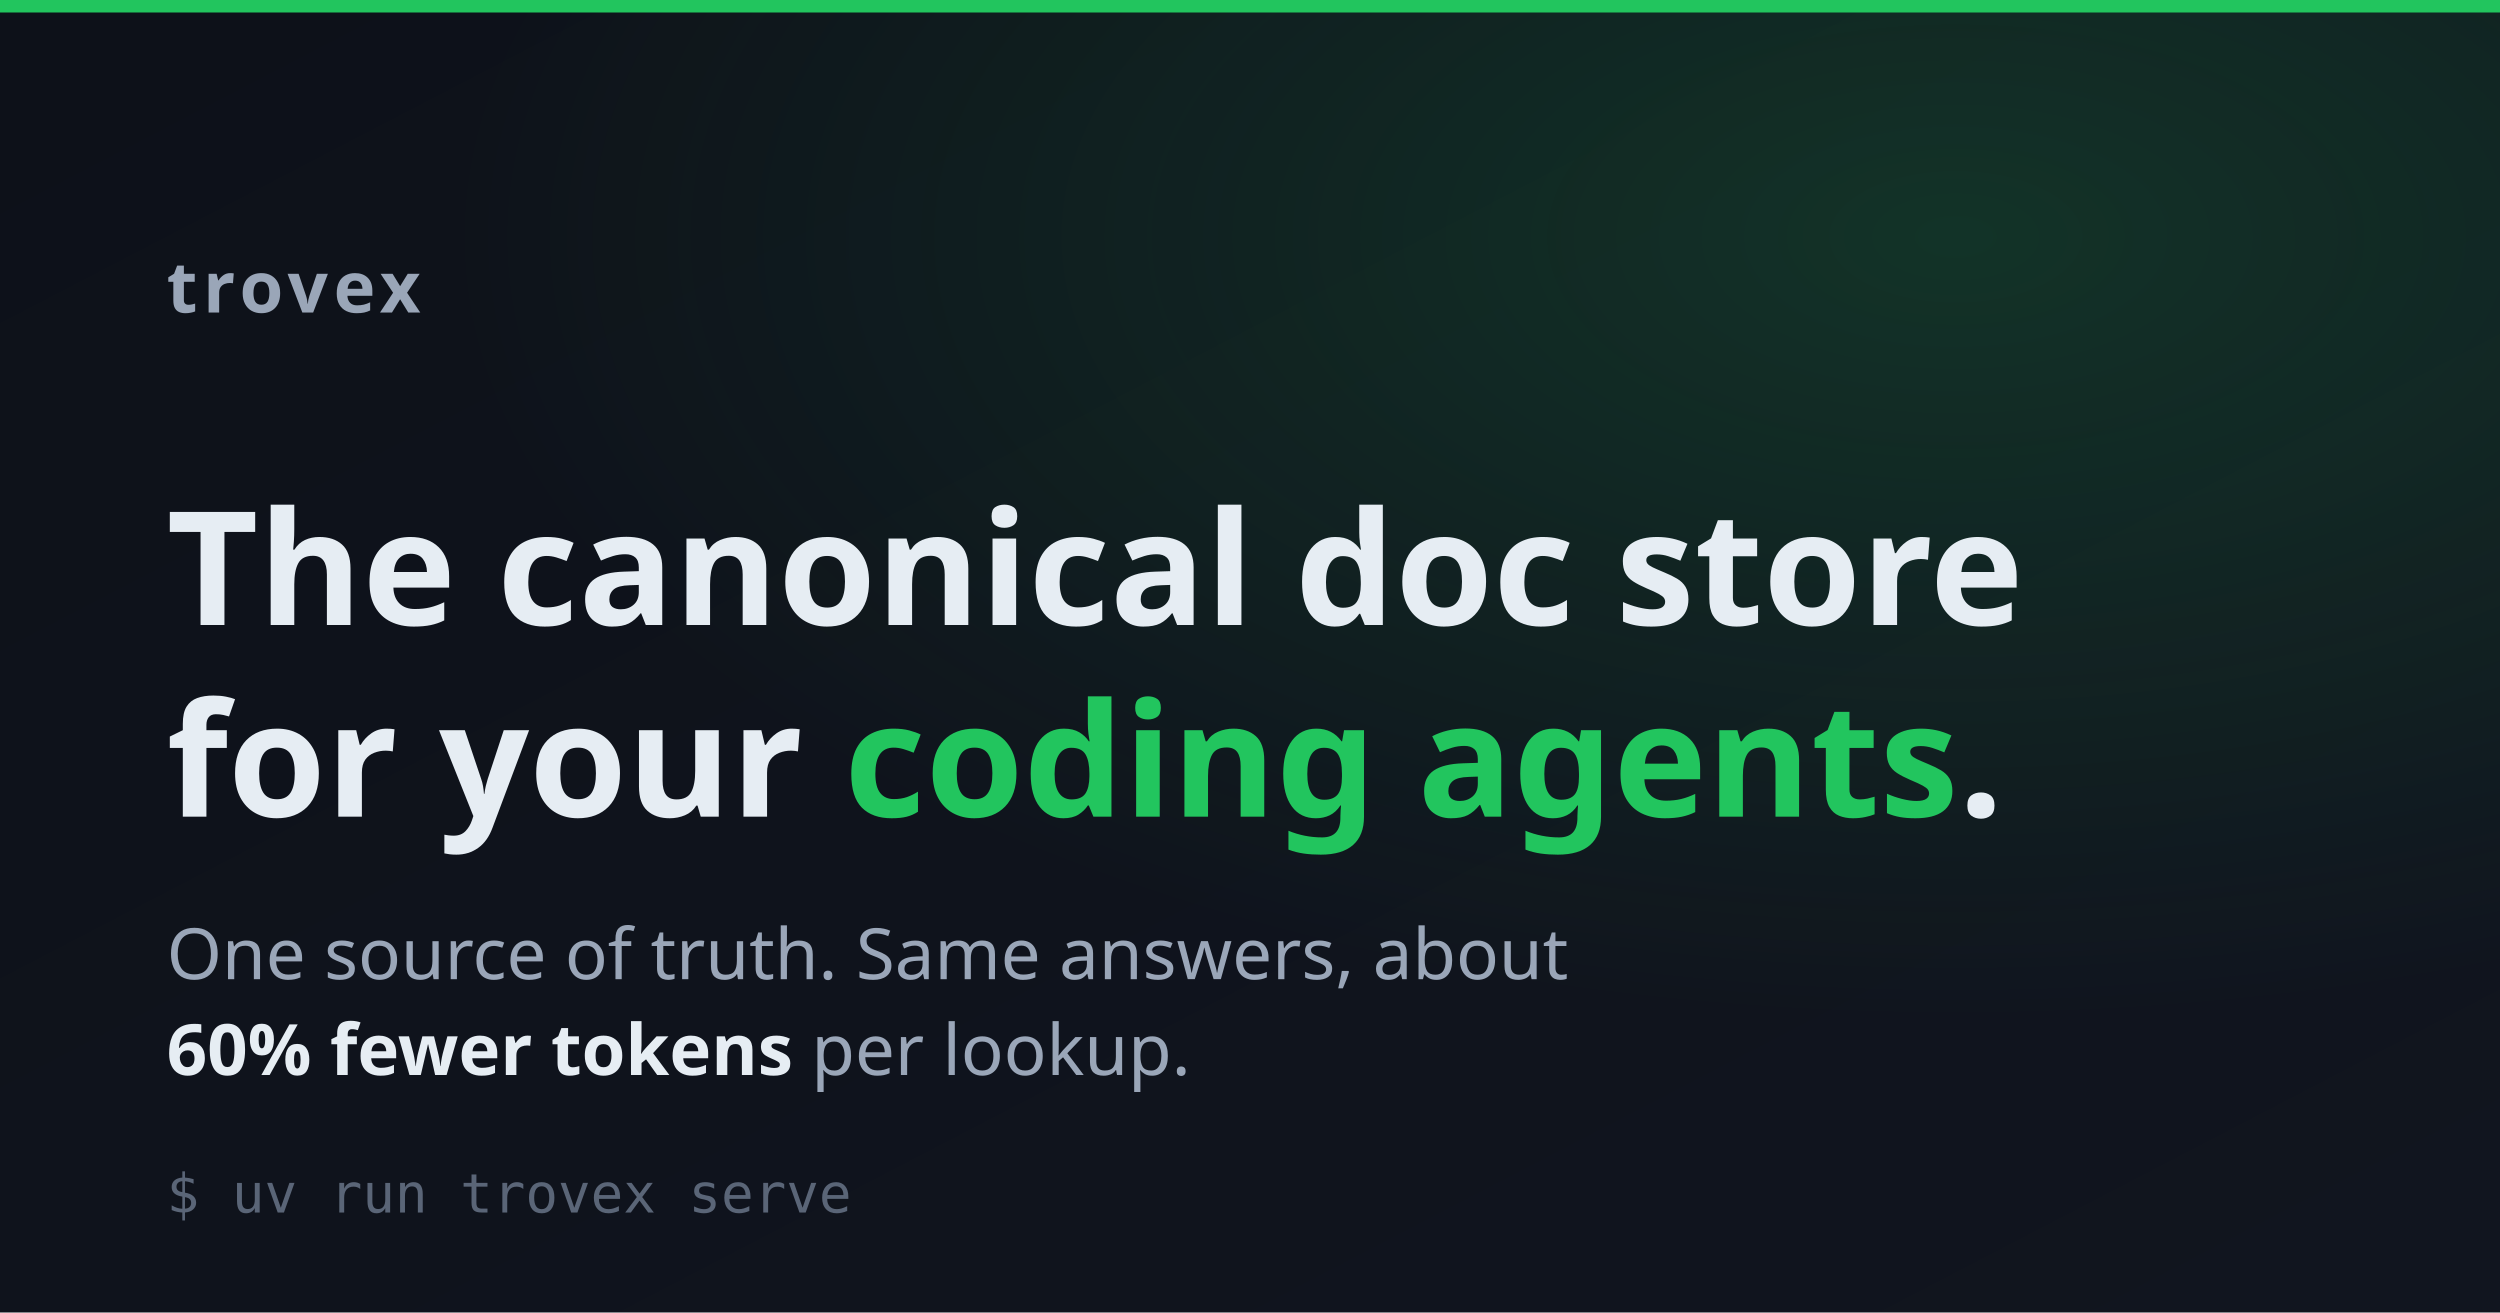
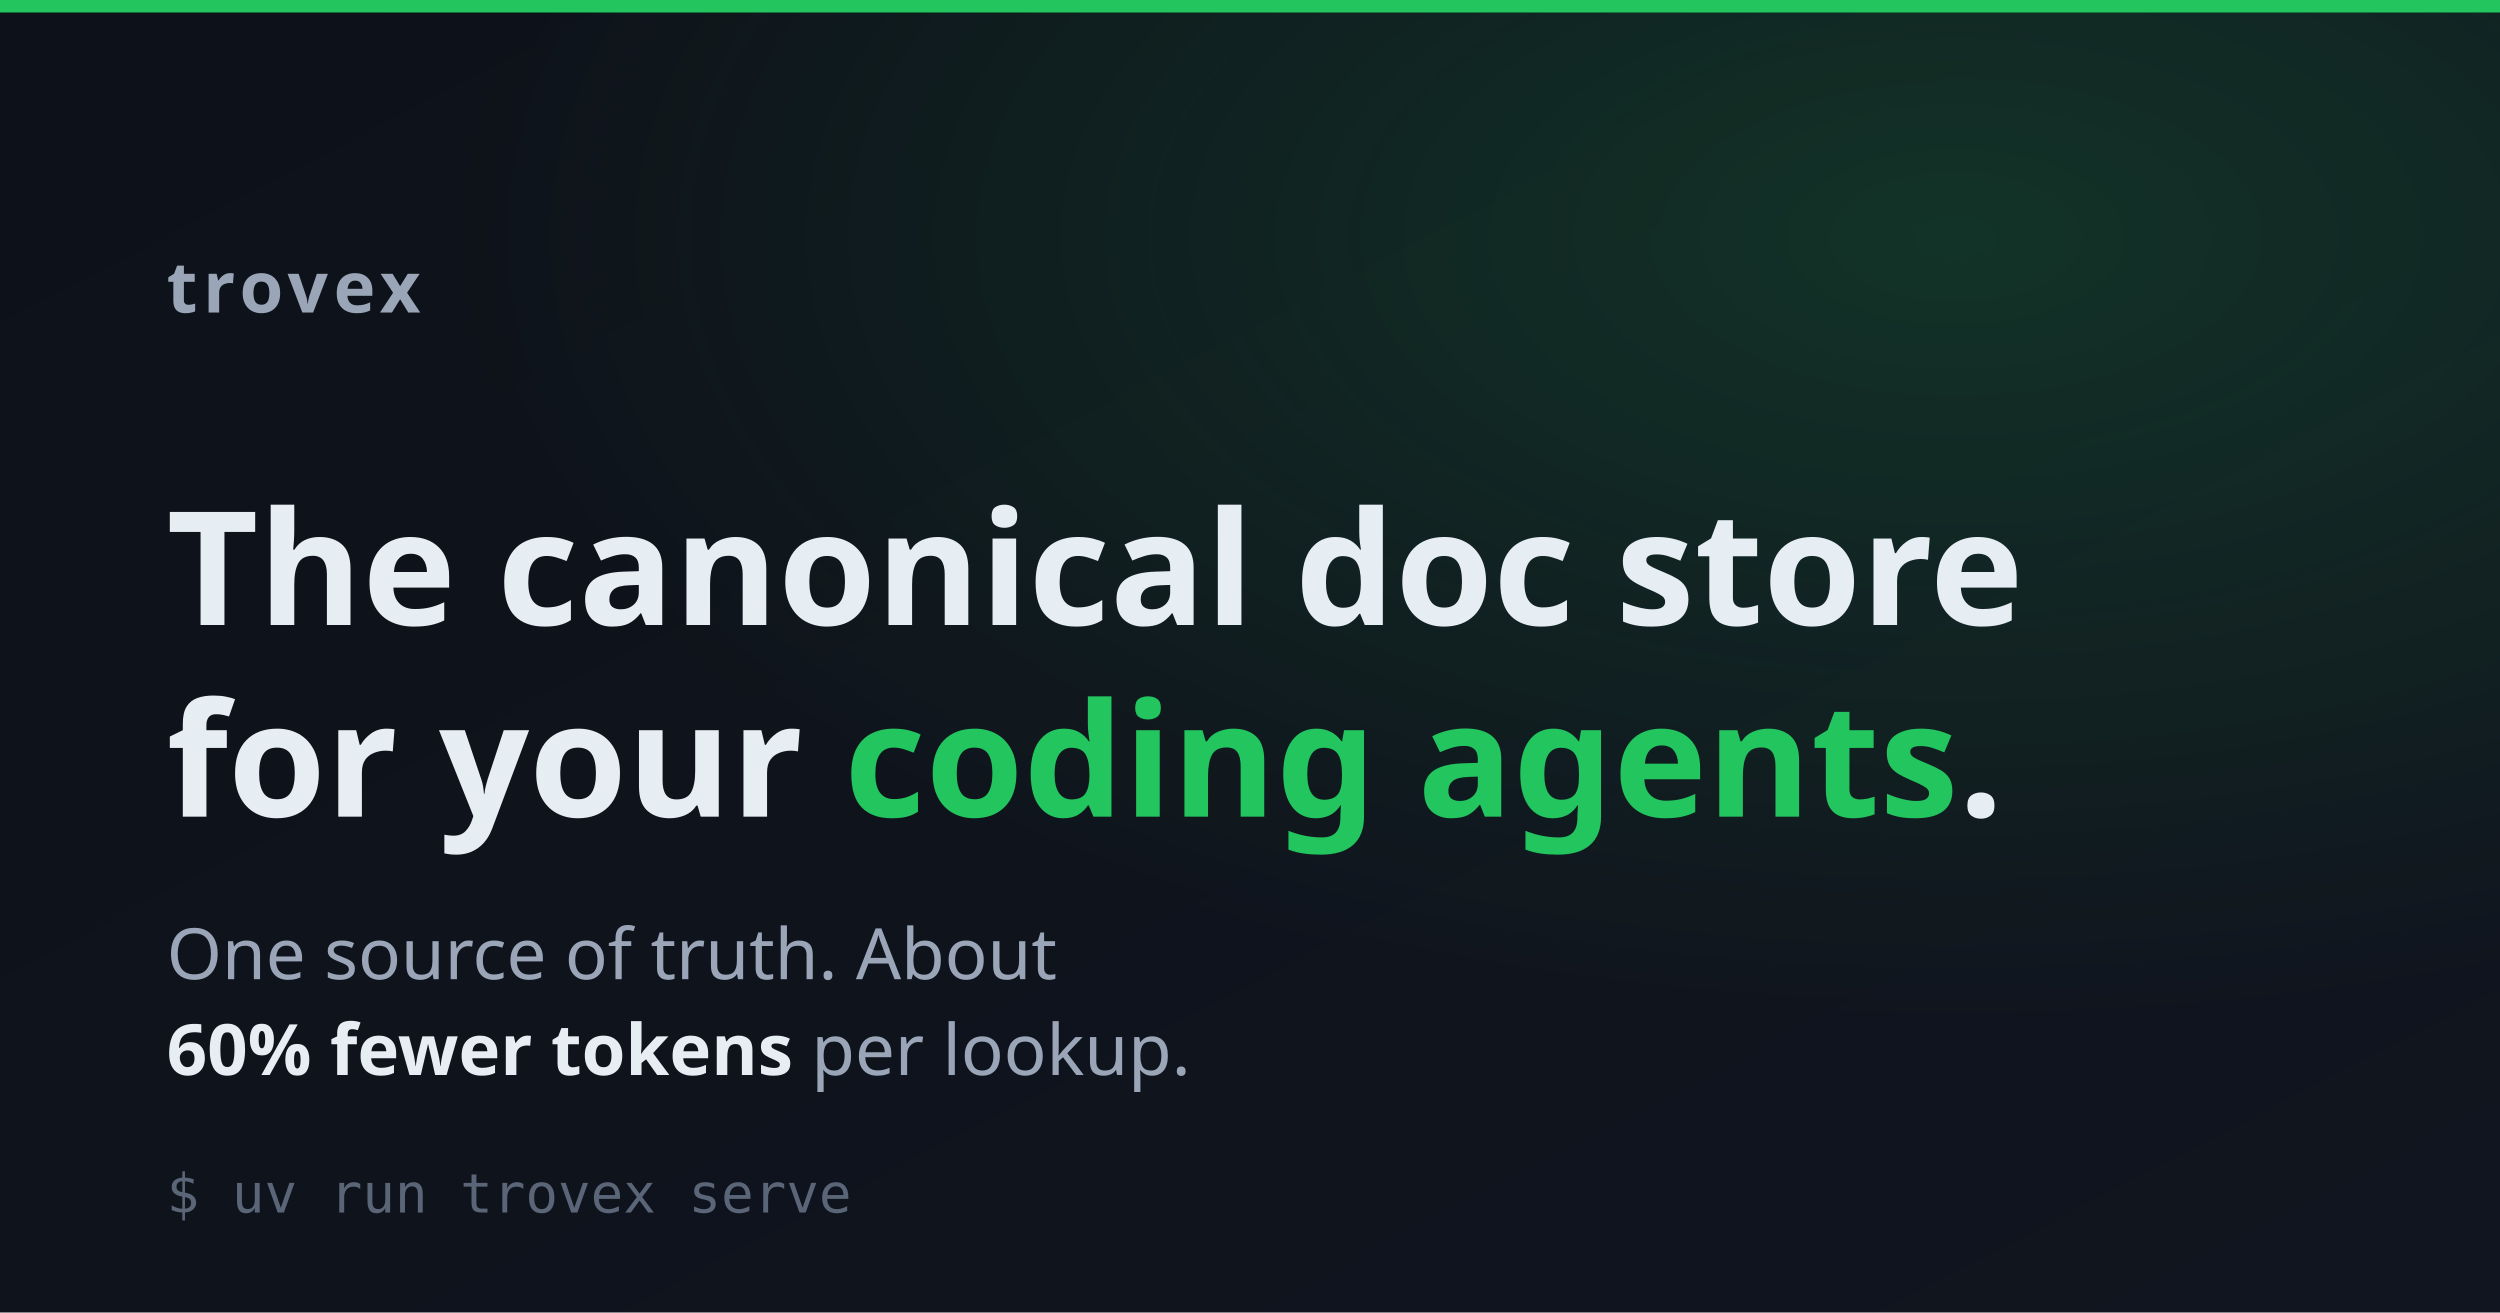
<svg xmlns="http://www.w3.org/2000/svg" width="1200" height="630" viewBox="0 0 1200 630" role="img" aria-label="trovex — the canonical doc store for your coding agents. About 60% fewer tokens.">
  <defs>
    <linearGradient id="bg" x1="0" y1="0" x2="1" y2="1">
      <stop offset="0" stop-color="#0d1119" />
      <stop offset="1" stop-color="#11151f" />
    </linearGradient>
    <radialGradient id="glow" cx="0.78" cy="0.18" r="0.6">
      <stop offset="0" stop-color="#22c55e" stop-opacity="0.18" />
      <stop offset="1" stop-color="#22c55e" stop-opacity="0" />
    </radialGradient>
  </defs>
  <rect width="1200" height="630" fill="url(#bg)" />
  <rect width="1200" height="630" fill="url(#glow)" />
  <rect x="0" y="0" width="1200" height="6" fill="#22c55e" />
  <g font-family="'Fira Sans','Segoe UI',system-ui,-apple-system,sans-serif">
    <text x="80" y="150" font-size="34" font-weight="600" fill="#9aa6b8" letter-spacing="0.08em">trovex</text>
    <text x="80" y="300" font-size="76" font-weight="700" fill="#e6edf3">The canonical doc store</text>
    <text x="80" y="392" font-size="76" font-weight="700" fill="#e6edf3">for your <tspan fill="#22c55e">coding agents</tspan>.</text>
-     <text x="80" y="470" font-size="34" font-weight="400" fill="#9aa6b8">One source of truth. Same answers, about</text>
+     <text x="80" y="470" font-size="34" font-weight="400" fill="#9aa6b8">One source of truth. About</text>
    <text x="80" y="516" font-size="34" font-weight="400" fill="#9aa6b8">
      <tspan fill="#e6edf3" font-weight="600">60% fewer tokens</tspan> per lookup.</text>
  </g>
  <g font-family="'Fira Code','SF Mono',ui-monospace,monospace">
    <text x="80" y="582" font-size="26" fill="#5a6577">$ uv run trovex serve</text>
  </g>
</svg>
